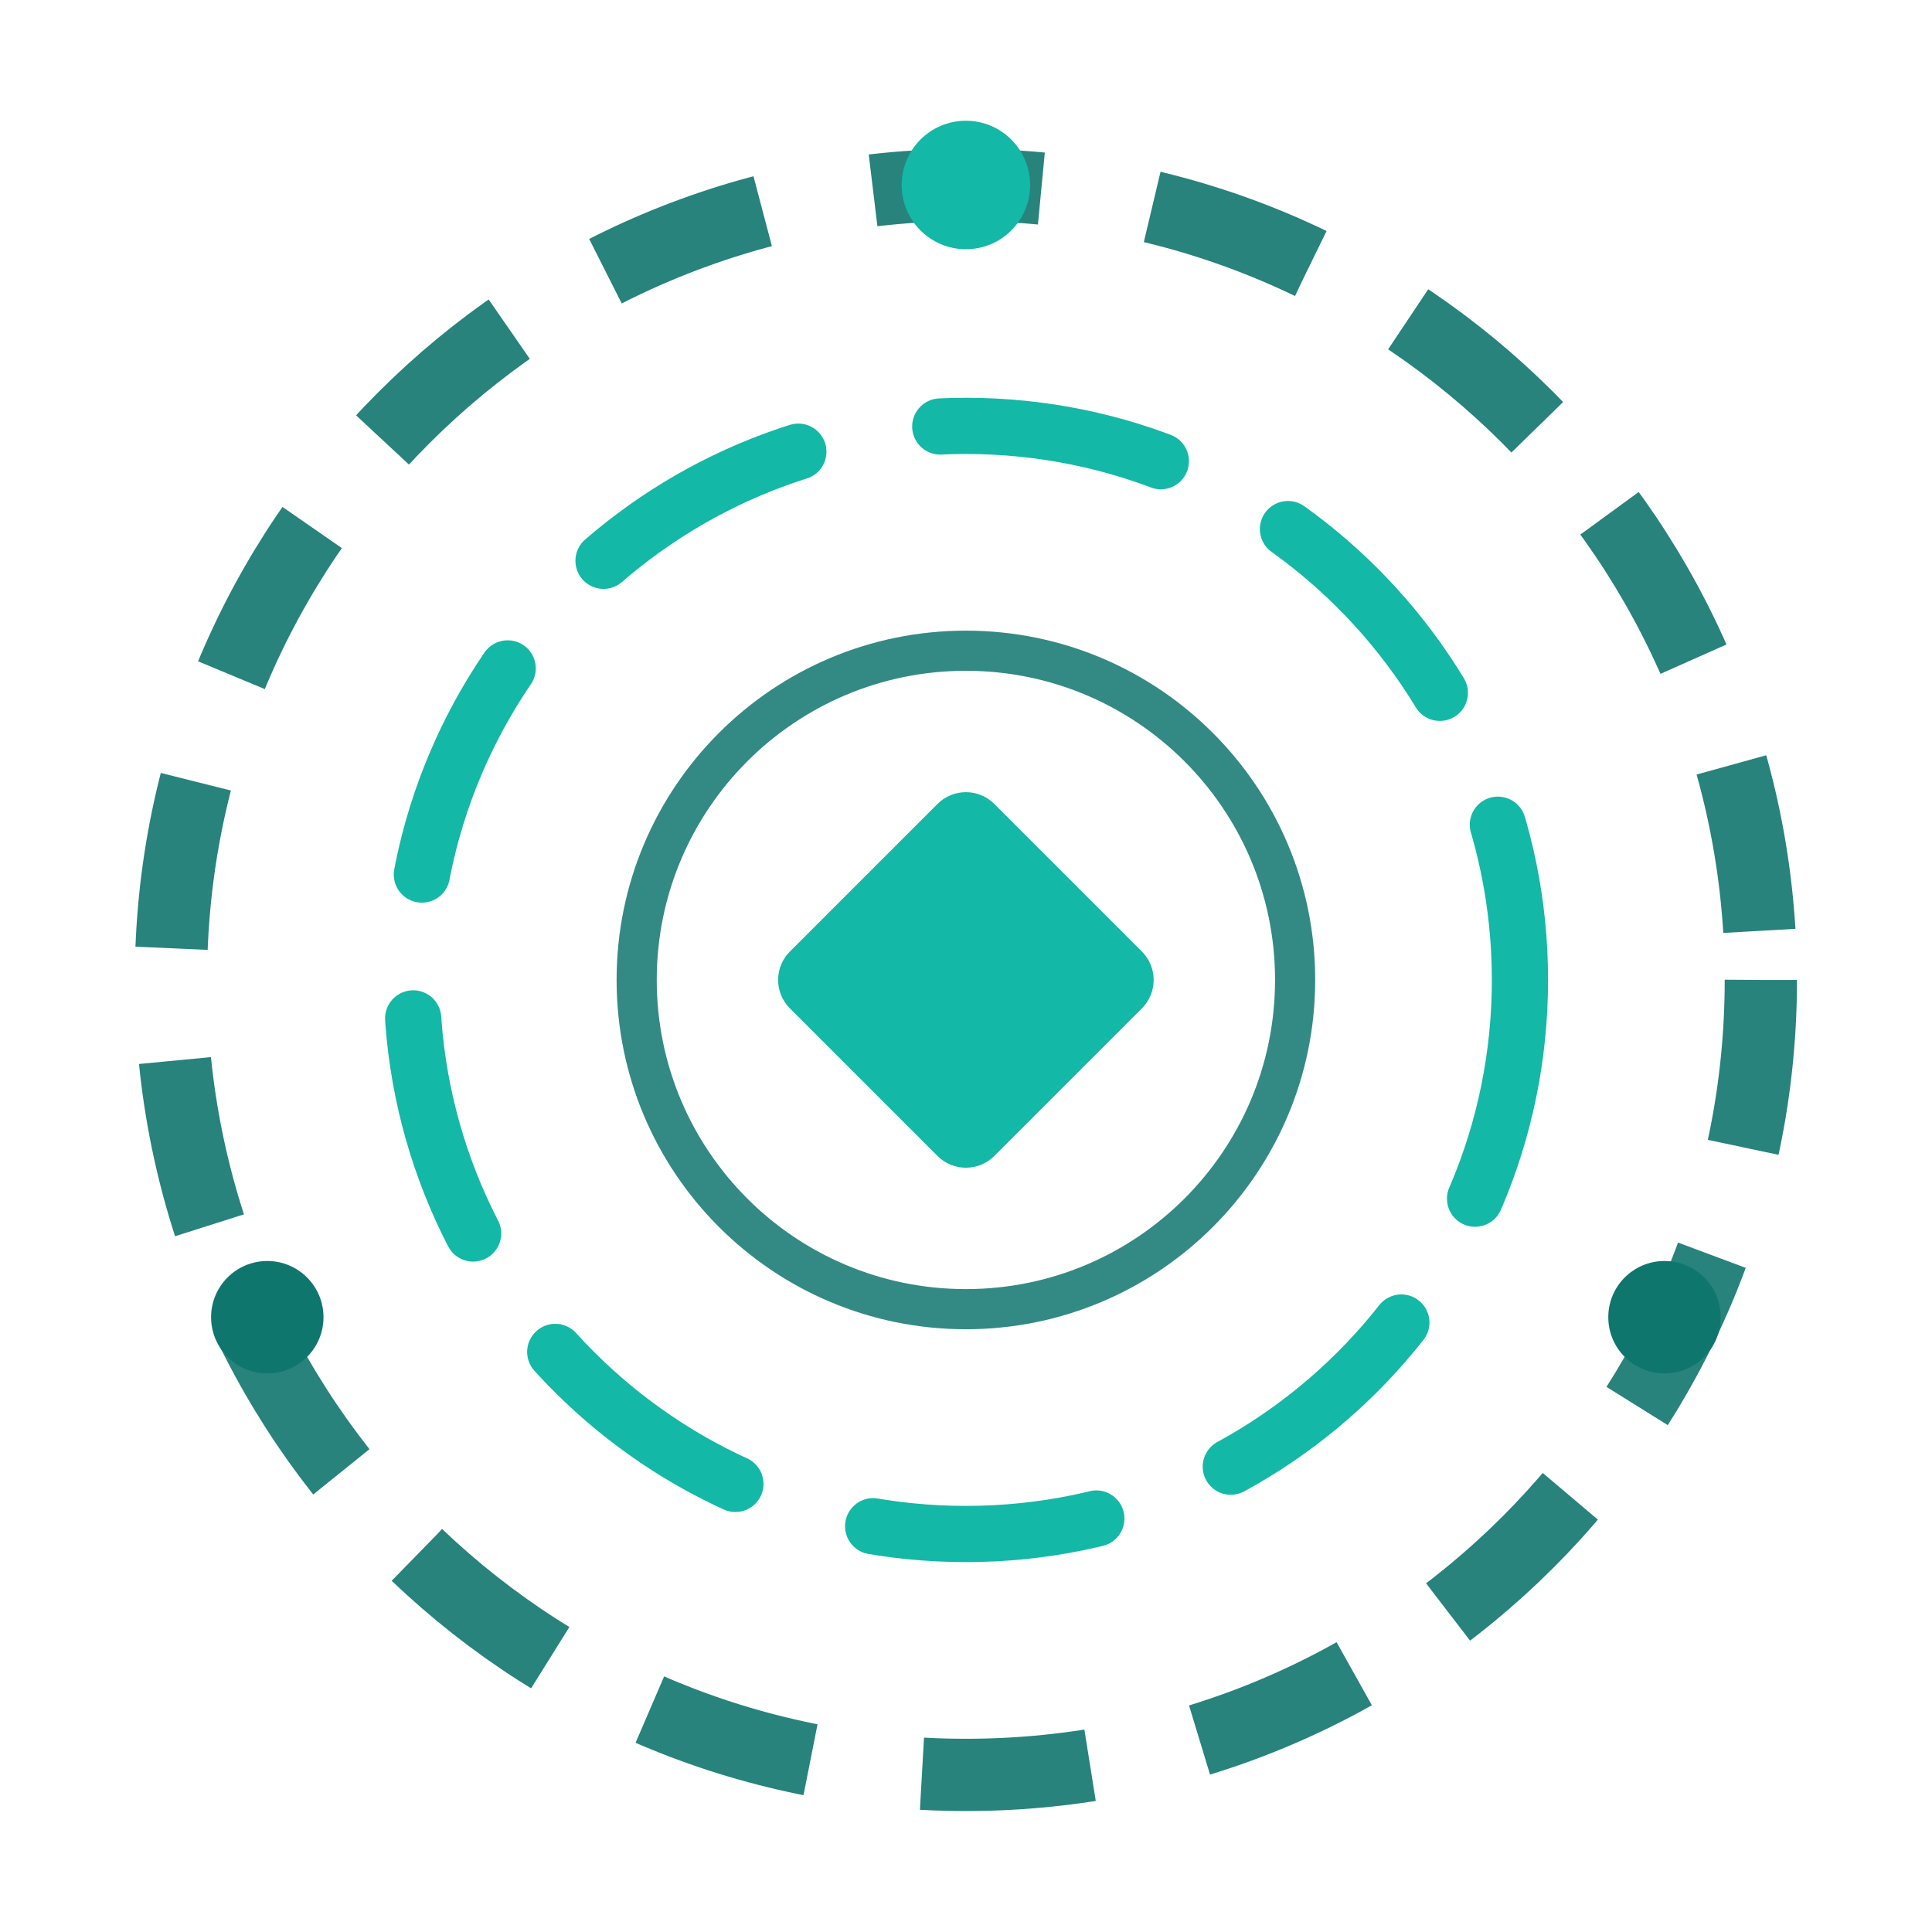
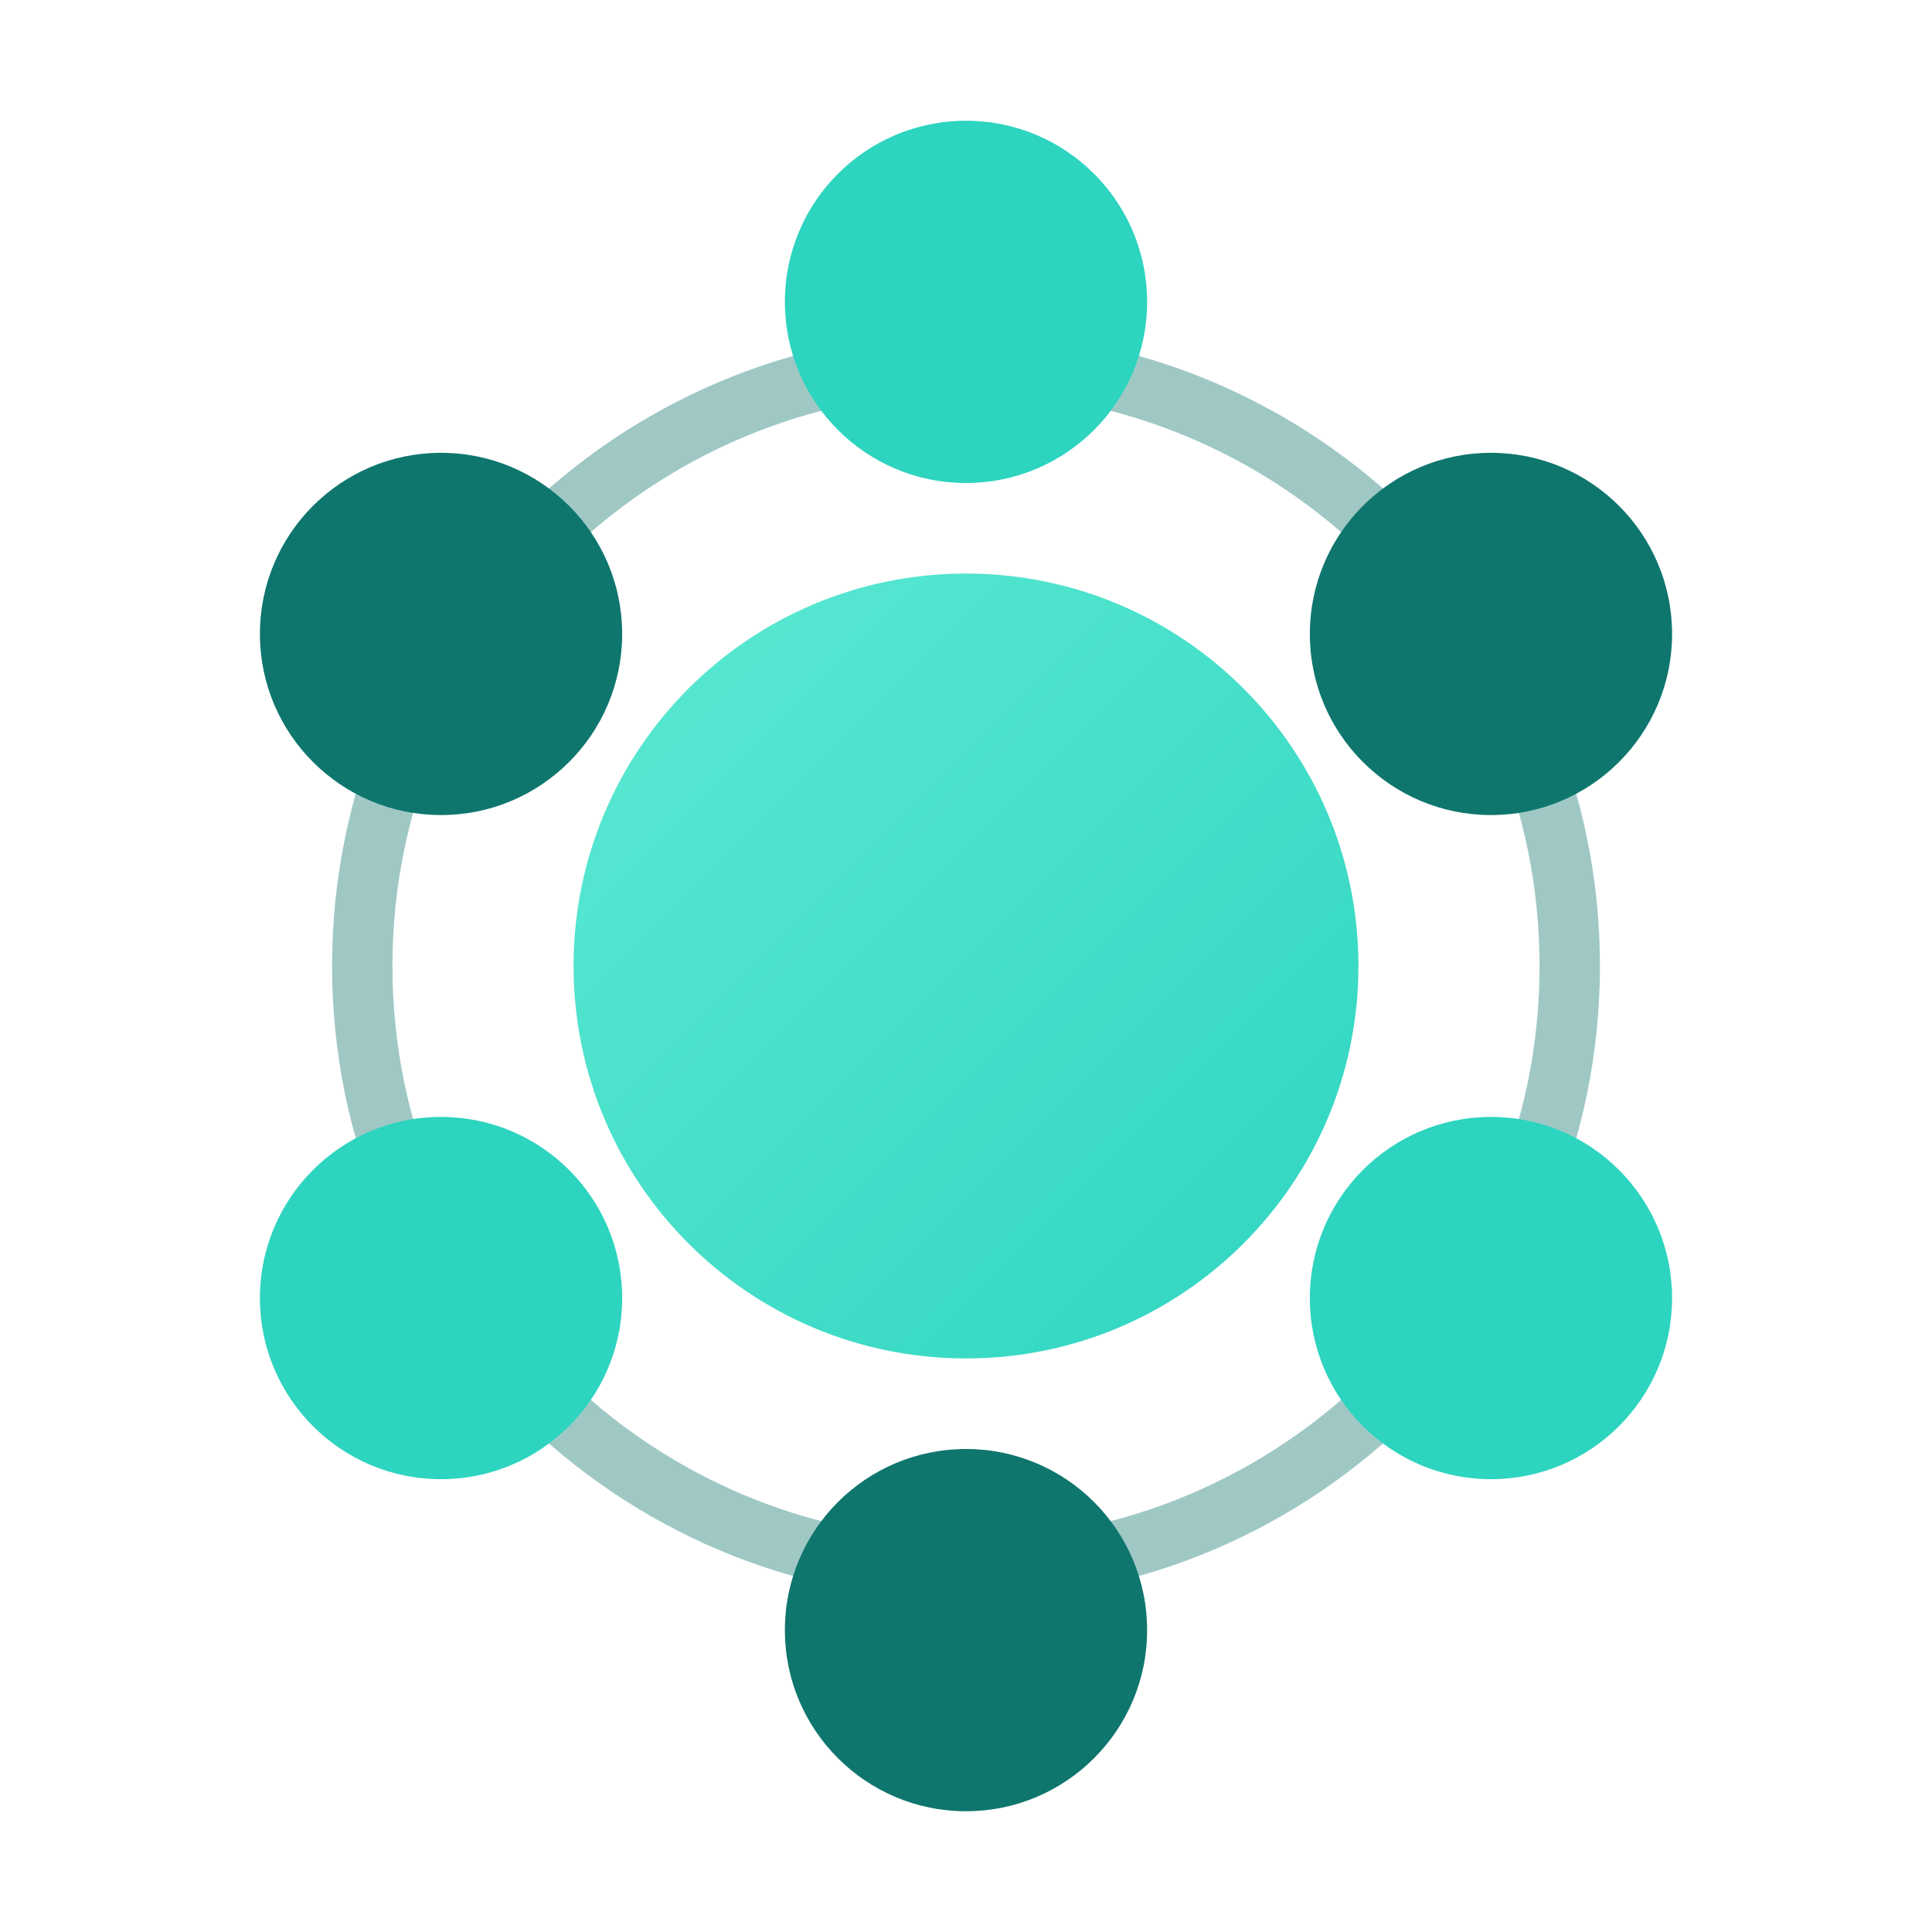
<svg xmlns="http://www.w3.org/2000/svg" viewBox="0 0 128 128" role="img" aria-label="DevCentr">
-   <rect width="128" height="128" fill="none" />
-   <g transform="translate(8.931 8) scale(0.266) translate(-49 -42)">
-     <defs>
-       <linearGradient id="hub" x1="96" y1="96" x2="416" y2="416" gradientUnits="userSpaceOnUse">
-         <stop offset="0%" stop-color="#14B8A6" />
-         <stop offset="100%" stop-color="#0F766E" />
-       </linearGradient>
-     </defs>
-     <circle cx="256" cy="256" r="198" fill="none" stroke="#0F766E" stroke-width="18" stroke-dasharray="42 28" opacity="0.9" />
-     <circle cx="256" cy="256" r="138" fill="none" stroke="#14B8A6" stroke-width="14" stroke-dasharray="56 36" stroke-linecap="round" />
-     <circle cx="256" cy="256" r="82" fill="none" stroke="#0F766E" stroke-width="10" opacity="0.85" />
-     <g transform="translate(256 256) rotate(45)">
-       <rect x="-36" y="-36" width="72" height="72" rx="10" fill="url(#hub)" />
-     </g>
-     <circle cx="256" cy="58" r="16" fill="#14B8A6" />
-     <circle cx="430" cy="340" r="14" fill="#0F766E" />
-     <circle cx="82" cy="340" r="14" fill="#0F766E" />
-   </g>
+   <defs>
+     <linearGradient id="hub" x1="36" y1="36" x2="92" y2="92" gradientUnits="userSpaceOnUse">
+       <stop offset="0%" stop-color="#5EEAD4" />
+       <stop offset="100%" stop-color="#2DD4BF" />
+     </linearGradient>
+   </defs>
+   <circle cx="64" cy="64" r="40" fill="none" stroke="#0F766E" stroke-width="4" opacity="0.4" />
+   <circle cx="64" cy="20" r="12" fill="#2DD4BF" />
+   <circle cx="98.78" cy="42" r="12" fill="#0F766E" />
+   <circle cx="98.78" cy="86" r="12" fill="#2DD4BF" />
+   <circle cx="64" cy="108" r="12" fill="#0F766E" />
+   <circle cx="29.22" cy="86" r="12" fill="#2DD4BF" />
+   <circle cx="29.22" cy="42" r="12" fill="#0F766E" />
+   <circle cx="64" cy="64" r="26" fill="url(#hub)" />
</svg>
